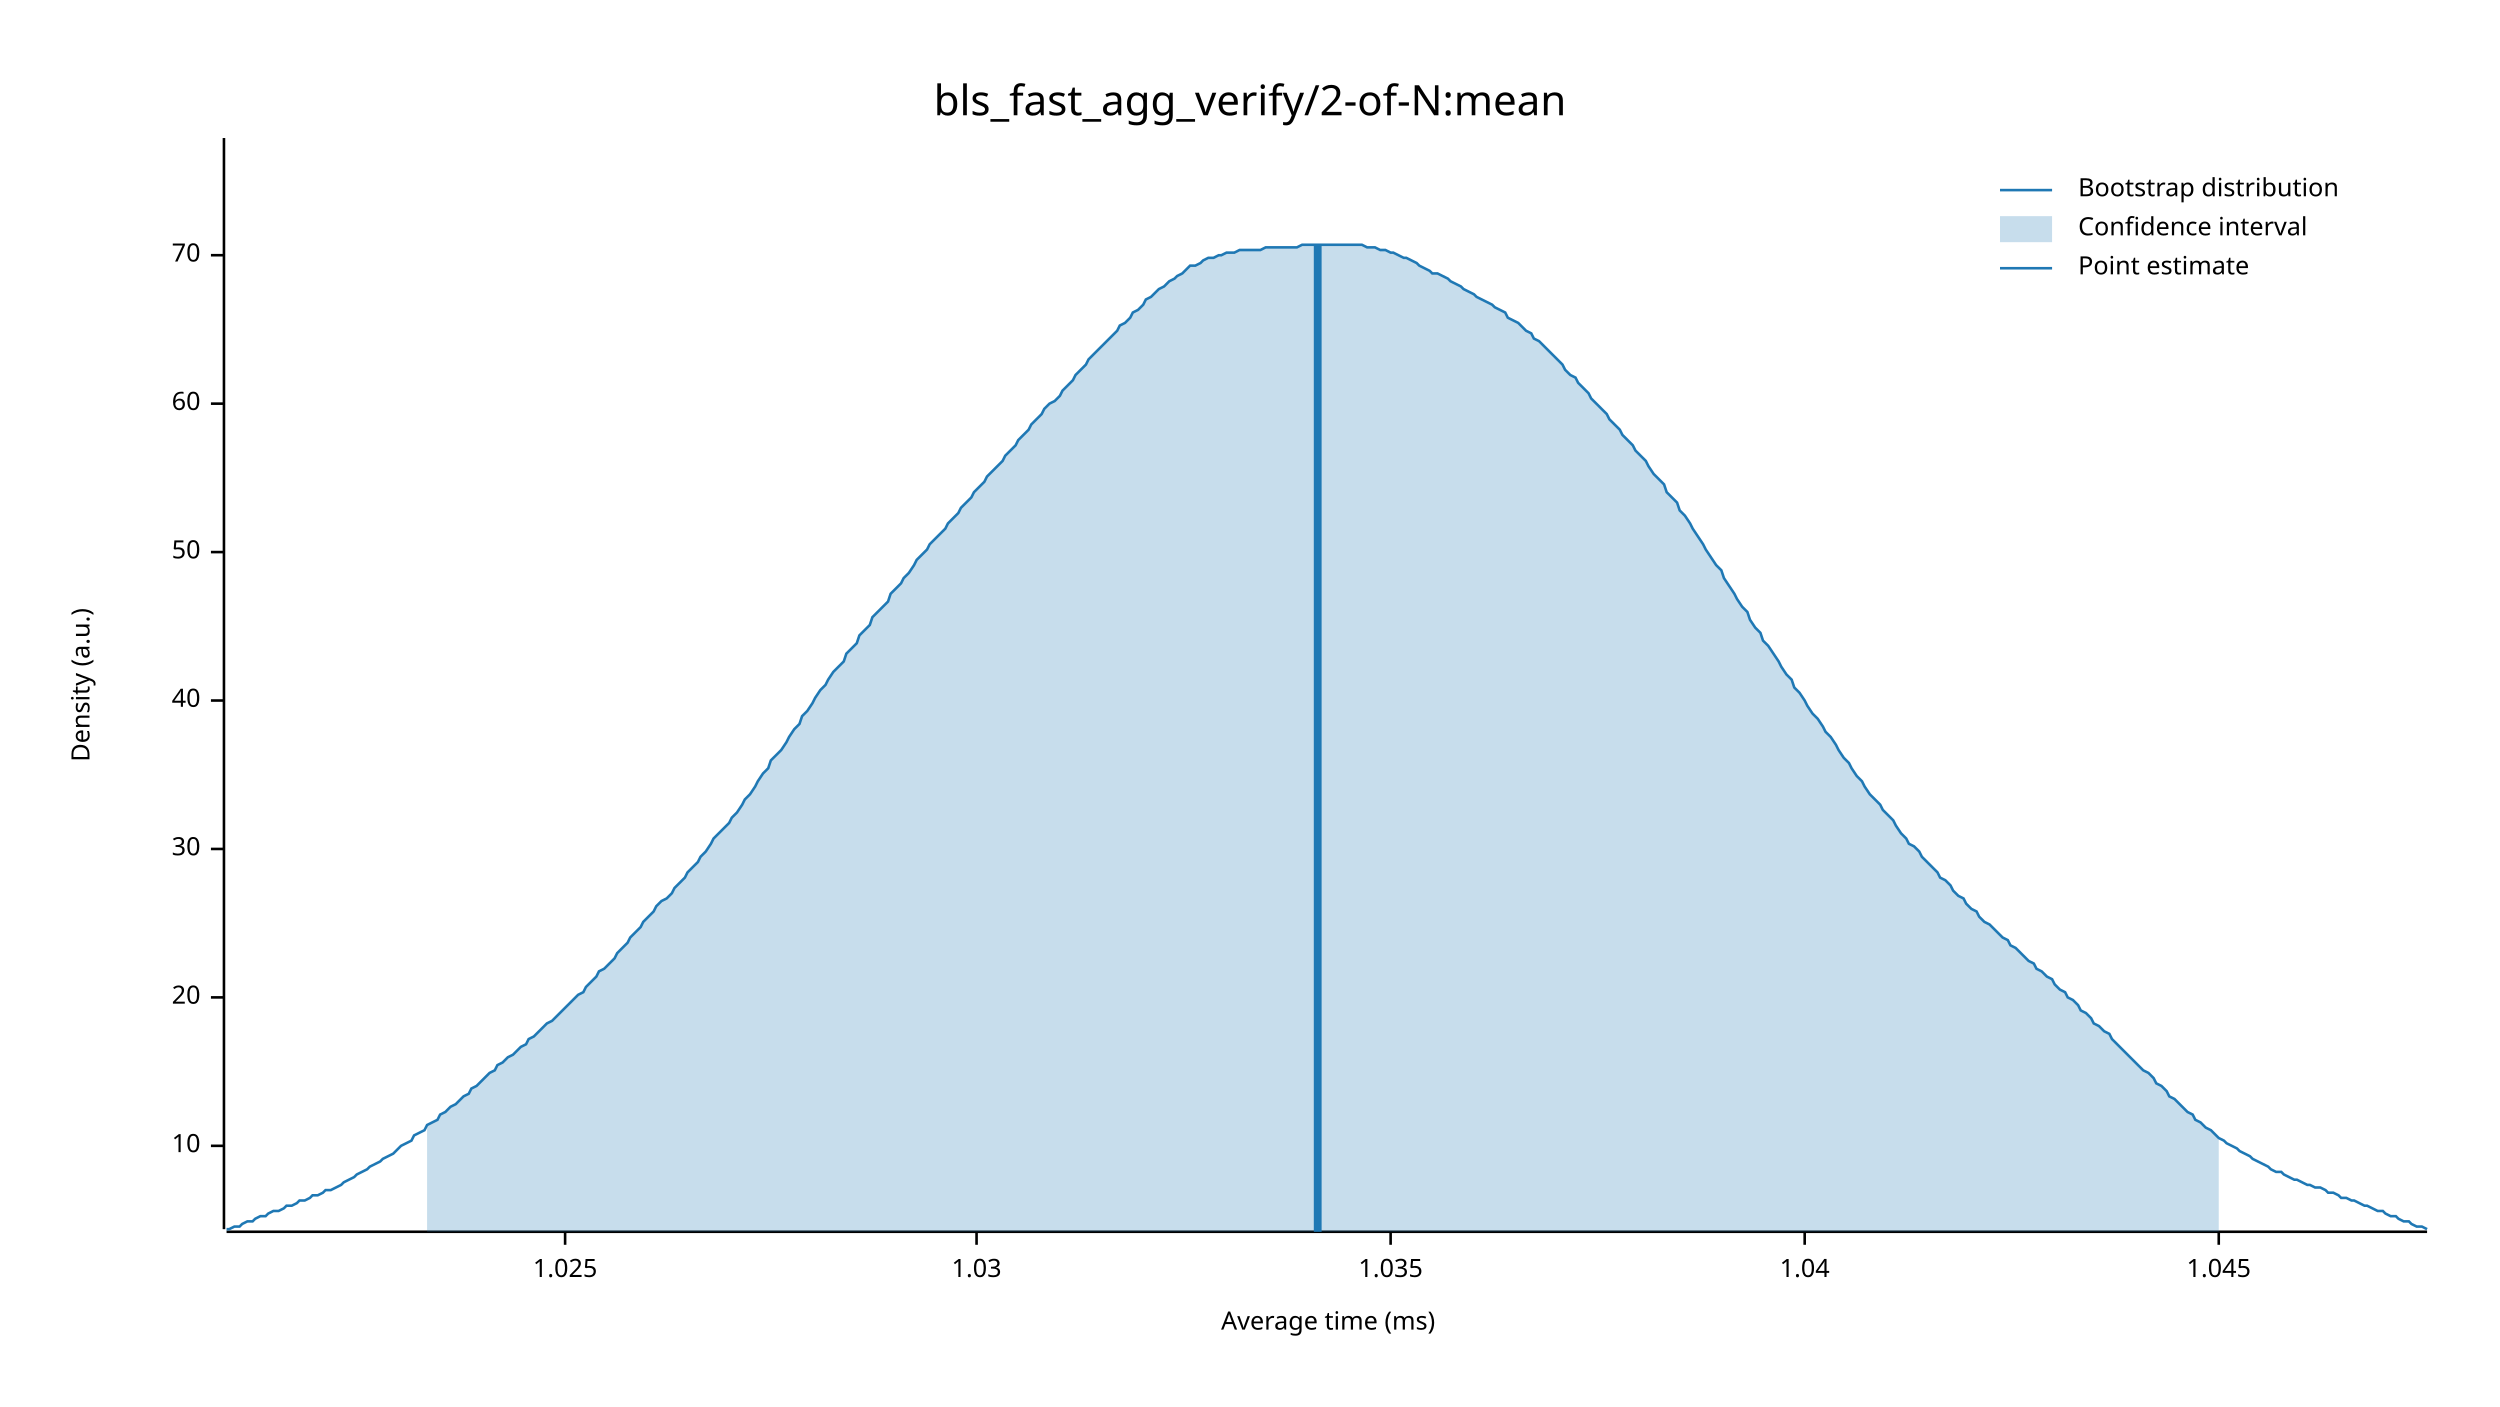
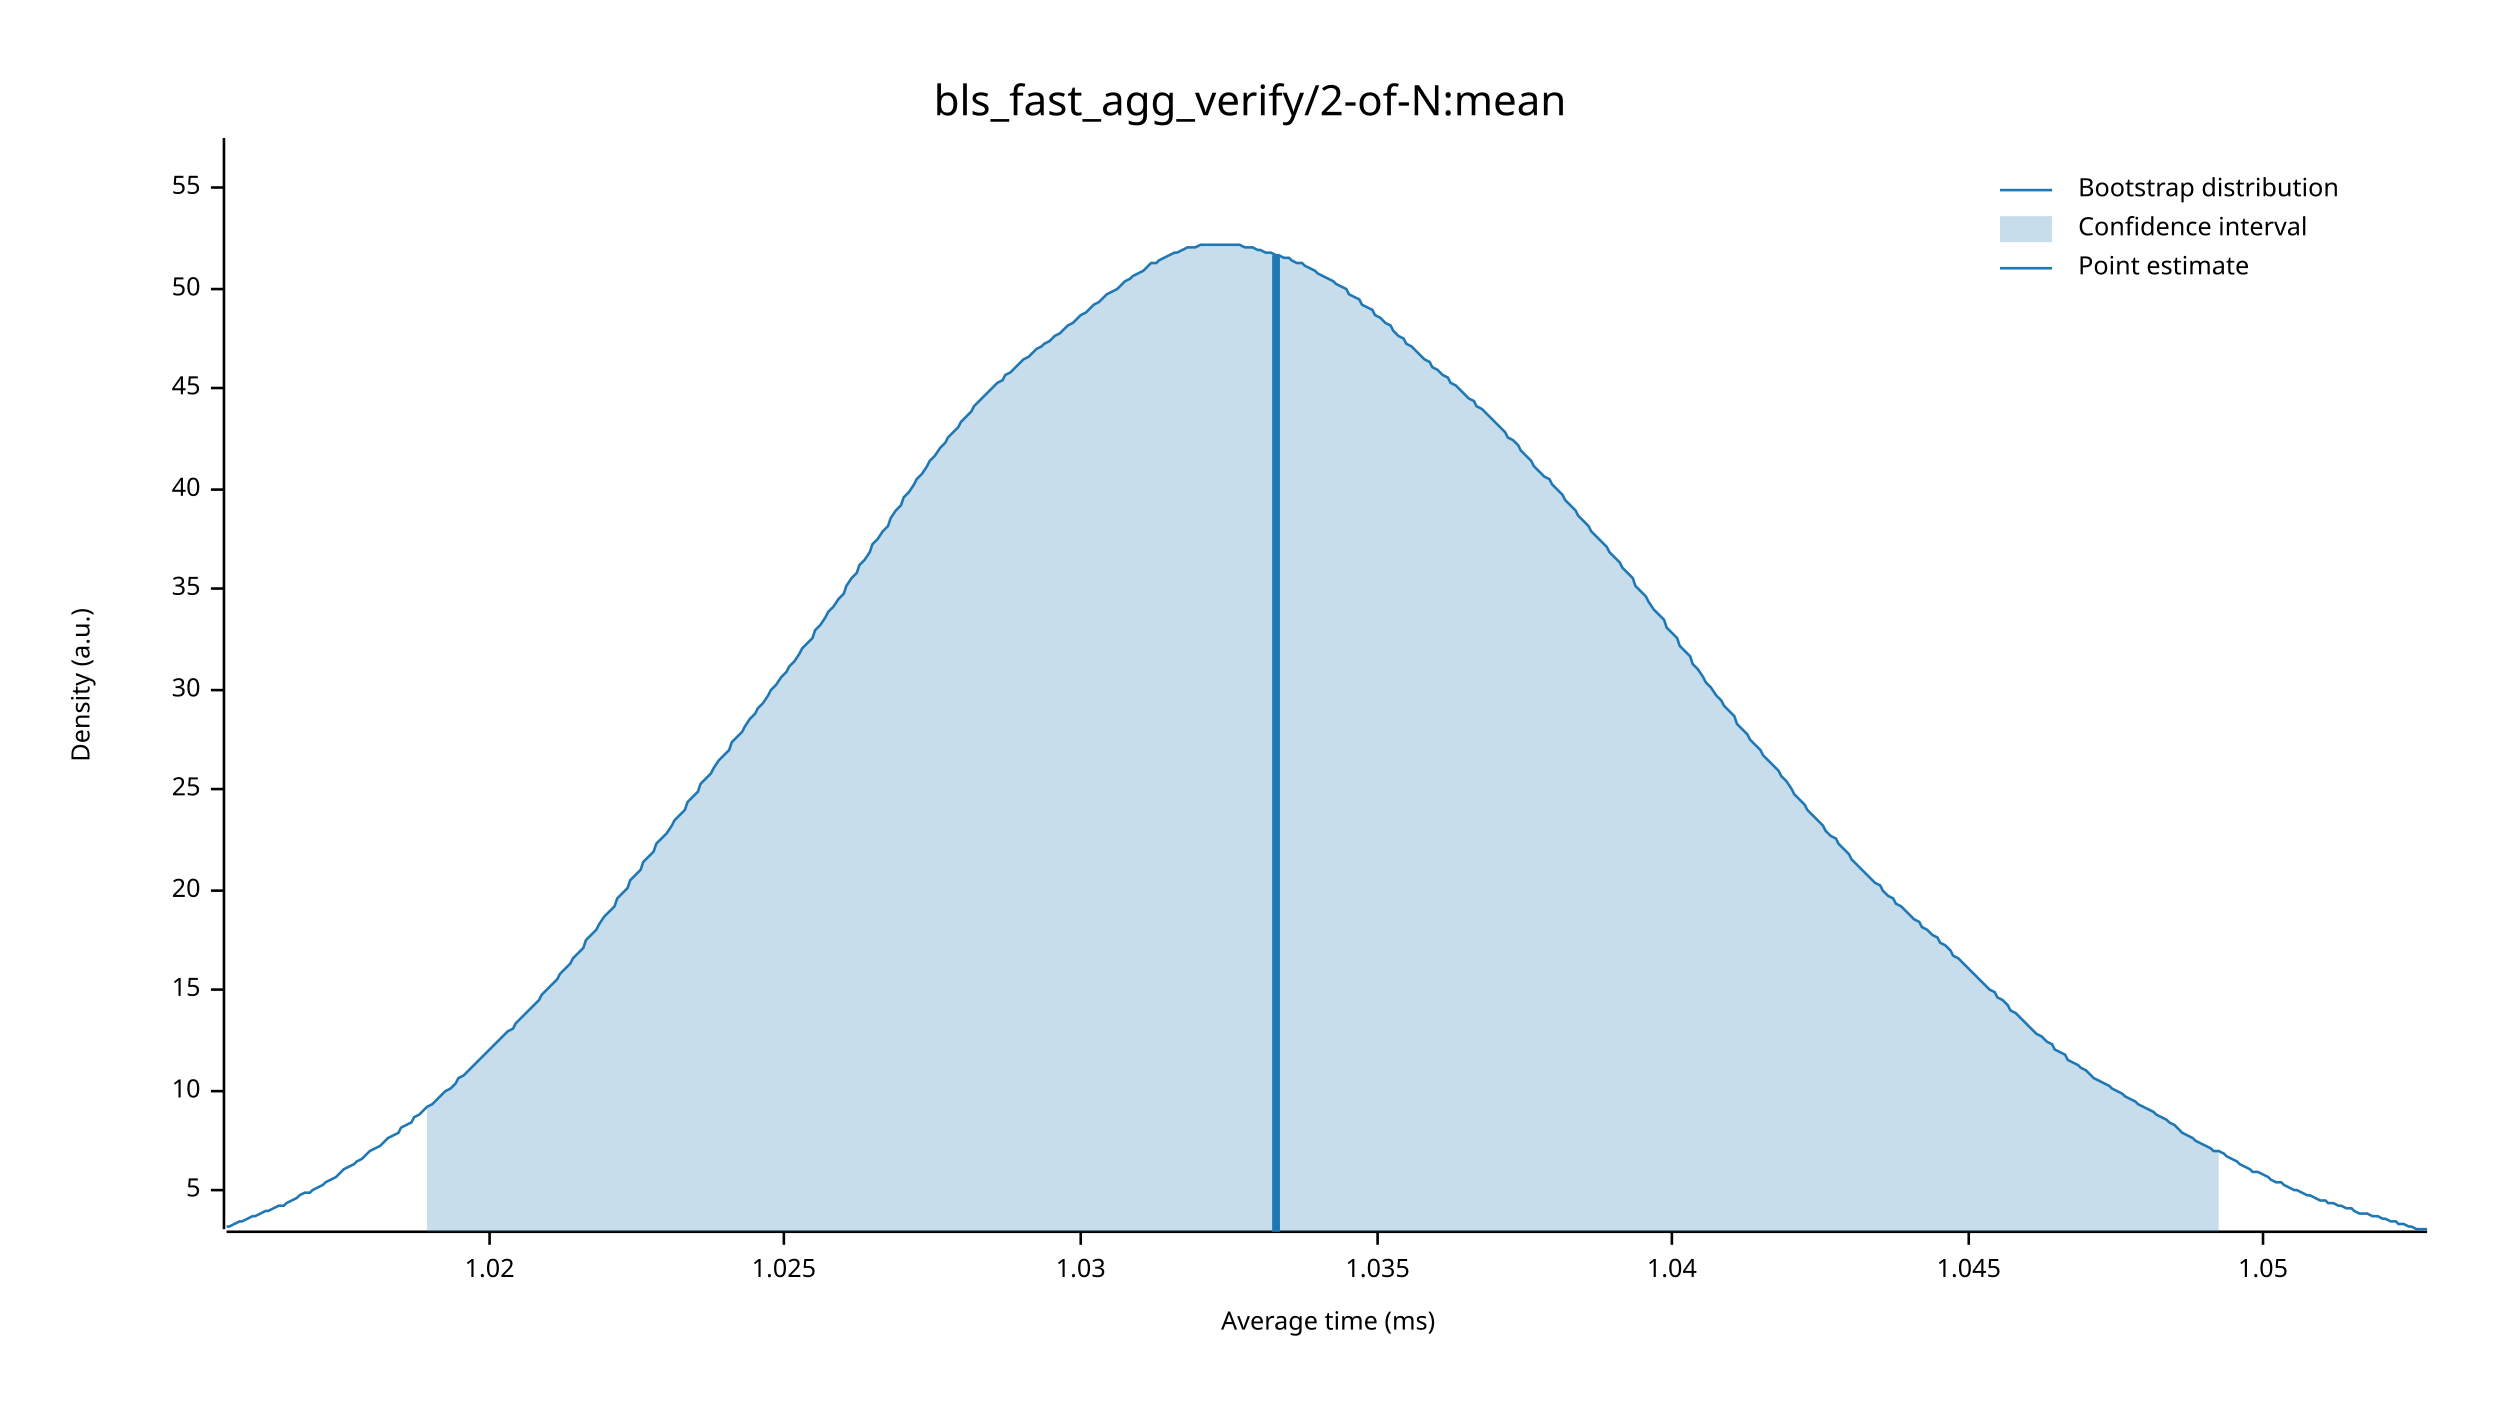
<svg xmlns="http://www.w3.org/2000/svg" width="960" height="540" viewBox="0 0 960 540">
  <text x="480" y="32" dy="0.76em" text-anchor="middle" font-family="sans-serif" font-size="16.129" opacity="1" fill="#000000">
bls_fast_agg_verify/2-of-N:mean
</text>
  <text x="27" y="263" dy="0.76em" text-anchor="middle" font-family="sans-serif" font-size="9.677" opacity="1" fill="#000000" transform="rotate(270, 27, 263)">
Density (a.u.)
</text>
  <text x="510" y="513" dy="-0.5ex" text-anchor="middle" font-family="sans-serif" font-size="9.677" opacity="1" fill="#000000">
Average time (ms)
</text>
  <polyline fill="none" opacity="1" stroke="#000000" stroke-width="1" points="86,53 86,472 " />
-   <text x="77" y="440" dy="0.5ex" text-anchor="end" font-family="sans-serif" font-size="9.677" opacity="1" fill="#000000">
+   <text x="77" y="457" dy="0.5ex" text-anchor="end" font-family="sans-serif" font-size="9.677" opacity="1" fill="#000000">
+ 5
+ </text>
+   <polyline fill="none" opacity="1" stroke="#000000" stroke-width="1" points="81,457 86,457 " />
+   <text x="77" y="419" dy="0.5ex" text-anchor="end" font-family="sans-serif" font-size="9.677" opacity="1" fill="#000000">
10
</text>
-   <polyline fill="none" opacity="1" stroke="#000000" stroke-width="1" points="81,440 86,440 " />
-   <text x="77" y="383" dy="0.5ex" text-anchor="end" font-family="sans-serif" font-size="9.677" opacity="1" fill="#000000">
+   <polyline fill="none" opacity="1" stroke="#000000" stroke-width="1" points="81,419 86,419 " />
+   <text x="77" y="380" dy="0.5ex" text-anchor="end" font-family="sans-serif" font-size="9.677" opacity="1" fill="#000000">
+ 15
+ </text>
+   <polyline fill="none" opacity="1" stroke="#000000" stroke-width="1" points="81,380 86,380 " />
+   <text x="77" y="342" dy="0.5ex" text-anchor="end" font-family="sans-serif" font-size="9.677" opacity="1" fill="#000000">
20
</text>
-   <polyline fill="none" opacity="1" stroke="#000000" stroke-width="1" points="81,383 86,383 " />
-   <text x="77" y="326" dy="0.5ex" text-anchor="end" font-family="sans-serif" font-size="9.677" opacity="1" fill="#000000">
+   <polyline fill="none" opacity="1" stroke="#000000" stroke-width="1" points="81,342 86,342 " />
+   <text x="77" y="303" dy="0.5ex" text-anchor="end" font-family="sans-serif" font-size="9.677" opacity="1" fill="#000000">
+ 25
+ </text>
+   <polyline fill="none" opacity="1" stroke="#000000" stroke-width="1" points="81,303 86,303 " />
+   <text x="77" y="265" dy="0.5ex" text-anchor="end" font-family="sans-serif" font-size="9.677" opacity="1" fill="#000000">
30
</text>
-   <polyline fill="none" opacity="1" stroke="#000000" stroke-width="1" points="81,326 86,326 " />
-   <text x="77" y="269" dy="0.5ex" text-anchor="end" font-family="sans-serif" font-size="9.677" opacity="1" fill="#000000">
+   <polyline fill="none" opacity="1" stroke="#000000" stroke-width="1" points="81,265 86,265 " />
+   <text x="77" y="226" dy="0.5ex" text-anchor="end" font-family="sans-serif" font-size="9.677" opacity="1" fill="#000000">
+ 35
+ </text>
+   <polyline fill="none" opacity="1" stroke="#000000" stroke-width="1" points="81,226 86,226 " />
+   <text x="77" y="188" dy="0.5ex" text-anchor="end" font-family="sans-serif" font-size="9.677" opacity="1" fill="#000000">
40
</text>
-   <polyline fill="none" opacity="1" stroke="#000000" stroke-width="1" points="81,269 86,269 " />
-   <text x="77" y="212" dy="0.5ex" text-anchor="end" font-family="sans-serif" font-size="9.677" opacity="1" fill="#000000">
+   <polyline fill="none" opacity="1" stroke="#000000" stroke-width="1" points="81,188 86,188 " />
+   <text x="77" y="149" dy="0.5ex" text-anchor="end" font-family="sans-serif" font-size="9.677" opacity="1" fill="#000000">
+ 45
+ </text>
+   <polyline fill="none" opacity="1" stroke="#000000" stroke-width="1" points="81,149 86,149 " />
+   <text x="77" y="111" dy="0.5ex" text-anchor="end" font-family="sans-serif" font-size="9.677" opacity="1" fill="#000000">
50
</text>
-   <polyline fill="none" opacity="1" stroke="#000000" stroke-width="1" points="81,212 86,212 " />
-   <text x="77" y="155" dy="0.5ex" text-anchor="end" font-family="sans-serif" font-size="9.677" opacity="1" fill="#000000">
- 60
+   <polyline fill="none" opacity="1" stroke="#000000" stroke-width="1" points="81,111 86,111 " />
+   <text x="77" y="72" dy="0.5ex" text-anchor="end" font-family="sans-serif" font-size="9.677" opacity="1" fill="#000000">
+ 55
</text>
-   <polyline fill="none" opacity="1" stroke="#000000" stroke-width="1" points="81,155 86,155 " />
-   <text x="77" y="98" dy="0.5ex" text-anchor="end" font-family="sans-serif" font-size="9.677" opacity="1" fill="#000000">
- 70
+   <polyline fill="none" opacity="1" stroke="#000000" stroke-width="1" points="81,72 86,72 " />
+   <polyline fill="none" opacity="1" stroke="#000000" stroke-width="1" points="87,473 932,473 " />
+   <text x="188" y="483" dy="0.76em" text-anchor="middle" font-family="sans-serif" font-size="9.677" opacity="1" fill="#000000">
+ 1.02
</text>
-   <polyline fill="none" opacity="1" stroke="#000000" stroke-width="1" points="81,98 86,98 " />
-   <polyline fill="none" opacity="1" stroke="#000000" stroke-width="1" points="87,473 932,473 " />
-   <text x="217" y="483" dy="0.76em" text-anchor="middle" font-family="sans-serif" font-size="9.677" opacity="1" fill="#000000">
+   <polyline fill="none" opacity="1" stroke="#000000" stroke-width="1" points="188,473 188,478 " />
+   <text x="301" y="483" dy="0.76em" text-anchor="middle" font-family="sans-serif" font-size="9.677" opacity="1" fill="#000000">
1.025
</text>
-   <polyline fill="none" opacity="1" stroke="#000000" stroke-width="1" points="217,473 217,478 " />
-   <text x="375" y="483" dy="0.76em" text-anchor="middle" font-family="sans-serif" font-size="9.677" opacity="1" fill="#000000">
+   <polyline fill="none" opacity="1" stroke="#000000" stroke-width="1" points="301,473 301,478 " />
+   <text x="415" y="483" dy="0.76em" text-anchor="middle" font-family="sans-serif" font-size="9.677" opacity="1" fill="#000000">
1.03
</text>
-   <polyline fill="none" opacity="1" stroke="#000000" stroke-width="1" points="375,473 375,478 " />
-   <text x="534" y="483" dy="0.76em" text-anchor="middle" font-family="sans-serif" font-size="9.677" opacity="1" fill="#000000">
+   <polyline fill="none" opacity="1" stroke="#000000" stroke-width="1" points="415,473 415,478 " />
+   <text x="529" y="483" dy="0.76em" text-anchor="middle" font-family="sans-serif" font-size="9.677" opacity="1" fill="#000000">
1.035
</text>
-   <polyline fill="none" opacity="1" stroke="#000000" stroke-width="1" points="534,473 534,478 " />
-   <text x="693" y="483" dy="0.76em" text-anchor="middle" font-family="sans-serif" font-size="9.677" opacity="1" fill="#000000">
+   <polyline fill="none" opacity="1" stroke="#000000" stroke-width="1" points="529,473 529,478 " />
+   <text x="642" y="483" dy="0.76em" text-anchor="middle" font-family="sans-serif" font-size="9.677" opacity="1" fill="#000000">
1.04
</text>
-   <polyline fill="none" opacity="1" stroke="#000000" stroke-width="1" points="693,473 693,478 " />
-   <text x="852" y="483" dy="0.76em" text-anchor="middle" font-family="sans-serif" font-size="9.677" opacity="1" fill="#000000">
+   <polyline fill="none" opacity="1" stroke="#000000" stroke-width="1" points="642,473 642,478 " />
+   <text x="756" y="483" dy="0.76em" text-anchor="middle" font-family="sans-serif" font-size="9.677" opacity="1" fill="#000000">
1.045
</text>
-   <polyline fill="none" opacity="1" stroke="#000000" stroke-width="1" points="852,473 852,478 " />
-   <polyline fill="none" opacity="1" stroke="#1F78B4" stroke-width="1" points="87,472 88,472 90,471 92,471 93,470 95,469 97,469 98,468 100,467 102,467 103,466 105,465 107,465 109,464 110,463 112,463 114,462 115,461 117,461 119,460 120,459 122,459 124,458 125,457 127,457 129,456 131,455 132,454 134,453 136,452 137,451 139,450 141,449 142,448 144,447 146,446 147,445 149,444 151,443 153,441 154,440 156,439 158,438 159,436 161,435 163,434 164,432 166,431 168,430 169,428 171,427 173,425 175,424 176,423 178,421 180,420 181,418 183,417 185,415 186,414 188,412 190,411 191,409 193,408 195,406 197,405 198,404 200,402 202,401 203,399 205,398 207,396 208,395 210,393 212,392 214,390 215,389 217,387 219,385 220,384 222,382 224,381 225,379 227,377 229,375 230,373 232,372 234,370 236,368 237,366 239,364 241,362 242,360 244,358 246,356 247,354 249,352 251,350 252,348 254,346 256,345 258,343 259,341 261,339 263,337 264,335 266,333 268,331 269,329 271,327 273,324 274,322 276,320 278,318 280,316 281,314 283,312 285,309 286,307 288,305 290,302 291,300 293,297 295,295 296,292 298,290 300,288 302,285 303,283 305,280 307,278 308,275 310,273 312,270 313,268 315,265 317,263 318,261 320,258 322,256 324,254 325,251 327,249 329,247 330,244 332,242 334,240 335,237 337,235 339,233 341,231 342,228 344,226 346,224 347,222 349,220 351,217 352,215 354,213 356,211 357,209 359,207 361,205 363,203 364,201 366,199 368,197 369,195 371,193 373,191 374,189 376,187 378,185 379,183 381,181 383,179 385,177 386,175 388,173 390,171 391,169 393,167 395,165 396,163 398,161 400,159 401,157 403,155 405,154 407,152 408,150 410,148 412,146 413,144 415,142 417,140 418,138 420,136 422,134 423,133 425,131 427,129 429,127 430,125 432,124 434,122 435,120 437,119 439,117 440,115 442,114 444,112 445,111 447,110 449,108 451,107 452,106 454,105 456,103 457,102 459,102 461,101 462,100 464,99 466,99 468,98 469,98 471,97 473,97 474,97 476,96 478,96 479,96 481,96 483,96 484,96 486,95 488,95 490,95 491,95 493,95 495,95 496,95 498,95 500,94 501,94 503,94 505,94 506,94 508,94 510,94 512,94 513,94 515,94 517,94 518,94 520,94 522,94 523,94 525,95 527,95 528,95 530,96 532,96 534,97 535,97 537,98 539,99 540,99 542,100 544,101 545,102 547,103 549,104 550,105 552,105 554,106 556,107 557,108 559,109 561,110 562,111 564,112 566,113 567,114 569,115 571,116 573,117 574,118 576,119 578,120 579,122 581,123 583,124 584,125 586,127 588,128 589,130 591,131 593,133 595,135 596,136 598,138 600,140 601,142 603,144 605,145 606,147 608,149 610,151 611,153 613,155 615,157 617,159 618,161 620,163 622,165 623,167 625,169 627,171 628,173 630,175 632,177 633,179 635,182 637,184 639,186 640,189 642,191 644,193 645,196 647,198 649,201 650,203 652,206 654,209 655,211 657,214 659,217 661,219 662,222 664,225 666,228 667,230 669,233 671,235 672,238 674,241 676,243 677,246 679,248 681,251 683,254 684,256 686,259 688,261 689,264 691,266 693,269 694,271 696,274 698,276 700,279 701,281 703,283 705,286 706,288 708,291 710,293 711,295 713,298 715,300 716,302 718,305 720,307 722,309 723,311 725,313 727,315 728,317 730,320 732,322 733,324 735,325 737,327 738,329 740,331 742,333 744,335 745,337 747,338 749,340 750,342 752,344 754,345 755,347 757,349 759,350 760,352 762,354 764,355 766,357 767,358 769,360 771,361 772,363 774,364 776,366 777,367 779,369 781,370 782,372 784,373 786,375 788,376 789,378 791,380 793,381 794,383 796,384 798,386 799,388 801,389 803,391 804,393 806,394 808,396 810,397 811,399 813,401 815,403 816,404 818,406 820,408 821,409 823,411 825,412 827,414 828,416 830,417 832,419 833,421 835,422 837,424 838,425 840,427 842,428 843,430 845,431 847,433 849,434 850,435 852,437 854,438 855,439 857,440 859,441 860,442 862,443 864,444 865,445 867,446 869,447 871,448 872,449 874,450 876,450 877,451 879,452 881,453 882,453 884,454 886,455 887,455 889,456 891,456 893,457 894,458 896,458 898,459 899,460 901,460 903,461 904,461 906,462 908,463 909,463 911,464 913,465 915,465 916,466 918,467 920,467 921,468 923,469 925,469 926,470 928,471 930,471 932,472 " />
-   <polygon opacity="0.25" fill="#1F78B4" points="164,432 166,431 168,430 169,428 171,427 173,425 175,424 176,423 178,421 180,420 181,418 183,417 185,415 186,414 188,412 190,411 191,409 193,408 195,406 197,405 198,404 200,402 202,401 203,399 205,398 207,396 208,395 210,393 212,392 214,390 215,389 217,387 219,385 220,384 222,382 224,381 225,379 227,377 229,375 230,373 232,372 234,370 236,368 237,366 239,364 241,362 242,360 244,358 246,356 247,354 249,352 251,350 252,348 254,346 256,345 258,343 259,341 261,339 263,337 264,335 266,333 268,331 269,329 271,327 273,324 274,322 276,320 278,318 280,316 281,314 283,312 285,309 286,307 288,305 290,302 291,300 293,297 295,295 296,292 298,290 300,288 302,285 303,283 305,280 307,278 308,275 310,273 312,270 313,268 315,265 317,263 318,261 320,258 322,256 324,254 325,251 327,249 329,247 330,244 332,242 334,240 335,237 337,235 339,233 341,231 342,228 344,226 346,224 347,222 349,220 351,217 352,215 354,213 356,211 357,209 359,207 361,205 363,203 364,201 366,199 368,197 369,195 371,193 373,191 374,189 376,187 378,185 379,183 381,181 383,179 385,177 386,175 388,173 390,171 391,169 393,167 395,165 396,163 398,161 400,159 401,157 403,155 405,154 407,152 408,150 410,148 412,146 413,144 415,142 417,140 418,138 420,136 422,134 423,133 425,131 427,129 429,127 430,125 432,124 434,122 435,120 437,119 439,117 440,115 442,114 444,112 445,111 447,110 449,108 451,107 452,106 454,105 456,103 457,102 459,102 461,101 462,100 464,99 466,99 468,98 469,98 471,97 473,97 474,97 476,96 478,96 479,96 481,96 483,96 484,96 486,95 488,95 490,95 491,95 493,95 495,95 496,95 498,95 500,94 501,94 503,94 505,94 506,94 508,94 510,94 512,94 513,94 515,94 517,94 518,94 520,94 522,94 523,94 525,95 527,95 528,95 530,96 532,96 534,97 535,97 537,98 539,99 540,99 542,100 544,101 545,102 547,103 549,104 550,105 552,105 554,106 556,107 557,108 559,109 561,110 562,111 564,112 566,113 567,114 569,115 571,116 573,117 574,118 576,119 578,120 579,122 581,123 583,124 584,125 586,127 588,128 589,130 591,131 593,133 595,135 596,136 598,138 600,140 601,142 603,144 605,145 606,147 608,149 610,151 611,153 613,155 615,157 617,159 618,161 620,163 622,165 623,167 625,169 627,171 628,173 630,175 632,177 633,179 635,182 637,184 639,186 640,189 642,191 644,193 645,196 647,198 649,201 650,203 652,206 654,209 655,211 657,214 659,217 661,219 662,222 664,225 666,228 667,230 669,233 671,235 672,238 674,241 676,243 677,246 679,248 681,251 683,254 684,256 686,259 688,261 689,264 691,266 693,269 694,271 696,274 698,276 700,279 701,281 703,283 705,286 706,288 708,291 710,293 711,295 713,298 715,300 716,302 718,305 720,307 722,309 723,311 725,313 727,315 728,317 730,320 732,322 733,324 735,325 737,327 738,329 740,331 742,333 744,335 745,337 747,338 749,340 750,342 752,344 754,345 755,347 757,349 759,350 760,352 762,354 764,355 766,357 767,358 769,360 771,361 772,363 774,364 776,366 777,367 779,369 781,370 782,372 784,373 786,375 788,376 789,378 791,380 793,381 794,383 796,384 798,386 799,388 801,389 803,391 804,393 806,394 808,396 810,397 811,399 813,401 815,403 816,404 818,406 820,408 821,409 823,411 825,412 827,414 828,416 830,417 832,419 833,421 835,422 837,424 838,425 840,427 842,428 843,430 845,431 847,433 849,434 850,435 852,437 852,473 164,473 " />
-   <polyline fill="none" opacity="1" stroke="#1F78B4" stroke-width="3" points="506,473 506,94 " />
+   <polyline fill="none" opacity="1" stroke="#000000" stroke-width="1" points="756,473 756,478 " />
+   <text x="869" y="483" dy="0.76em" text-anchor="middle" font-family="sans-serif" font-size="9.677" opacity="1" fill="#000000">
+ 1.05
+ </text>
+   <polyline fill="none" opacity="1" stroke="#000000" stroke-width="1" points="869,473 869,478 " />
+   <polyline fill="none" opacity="1" stroke="#1F78B4" stroke-width="1" points="87,471 88,471 90,470 92,469 93,469 95,468 97,467 98,467 100,466 102,465 103,465 105,464 107,463 109,463 110,462 112,461 114,460 115,459 117,458 119,458 120,457 122,456 124,455 125,454 127,453 129,452 131,450 132,449 134,448 136,447 137,446 139,445 141,443 142,442 144,441 146,440 147,439 149,437 151,436 153,435 154,433 156,432 158,431 159,429 161,428 163,426 164,425 166,424 168,422 169,421 171,419 173,418 175,416 176,414 178,413 180,411 181,410 183,408 185,406 186,405 188,403 190,401 191,400 193,398 195,396 197,395 198,393 200,391 202,389 203,388 205,386 207,384 208,382 210,380 212,378 214,376 215,374 217,372 219,370 220,368 222,366 224,364 225,361 227,359 229,357 230,355 232,352 234,350 236,348 237,345 239,343 241,341 242,338 244,336 246,334 247,331 249,329 251,327 252,324 254,322 256,320 258,317 259,315 261,313 263,311 264,308 266,306 268,304 269,301 271,299 273,297 274,295 276,292 278,290 280,288 281,285 283,283 285,281 286,279 288,276 290,274 291,272 293,270 295,267 296,265 298,263 300,260 302,258 303,256 305,254 307,251 308,249 310,247 312,245 313,242 315,240 317,237 318,235 320,233 322,230 324,228 325,225 327,222 329,220 330,217 332,215 334,212 335,209 337,207 339,204 341,202 342,199 344,196 346,194 347,191 349,189 351,186 352,184 354,182 356,179 357,177 359,175 361,172 363,170 364,168 366,166 368,164 369,162 371,160 373,158 374,156 376,154 378,152 379,151 381,149 383,147 385,146 386,144 388,143 390,141 391,140 393,138 395,137 396,136 398,134 400,133 401,132 403,131 405,129 407,128 408,127 410,125 412,124 413,123 415,121 417,120 418,119 420,117 422,116 423,115 425,113 427,112 429,111 430,110 432,108 434,107 435,106 437,105 439,104 440,103 442,101 444,101 445,100 447,99 449,98 451,97 452,97 454,96 456,95 457,95 459,95 461,94 462,94 464,94 466,94 468,94 469,94 471,94 473,94 474,94 476,94 478,95 479,95 481,95 483,96 484,96 486,97 488,97 490,98 491,98 493,99 495,99 496,100 498,101 500,101 501,102 503,103 505,104 506,105 508,106 510,107 512,108 513,109 515,110 517,111 518,113 520,114 522,115 523,117 525,118 527,119 528,121 530,122 532,124 534,125 535,127 537,129 539,130 540,132 542,133 544,135 545,136 547,138 549,139 550,141 552,142 554,144 556,145 557,147 559,148 561,150 562,151 564,153 566,154 567,156 569,157 571,159 573,161 574,162 576,164 578,166 579,168 581,169 583,171 584,173 586,175 588,177 589,179 591,181 593,183 595,184 596,186 598,188 600,190 601,192 603,194 605,196 606,198 608,200 610,202 611,204 613,206 615,208 617,210 618,212 620,214 622,216 623,218 625,220 627,222 628,225 630,227 632,229 633,231 635,234 637,236 639,238 640,241 642,243 644,245 645,248 647,250 649,252 650,255 652,257 654,260 655,262 657,264 659,267 661,269 662,271 664,273 666,275 667,278 669,280 671,282 672,284 674,286 676,288 677,290 679,292 681,294 683,296 684,298 686,300 688,303 689,305 691,307 693,309 694,311 696,313 698,315 700,317 701,319 703,321 705,322 706,324 708,326 710,328 711,330 713,332 715,334 716,335 718,337 720,339 722,340 723,342 725,344 727,345 728,347 730,348 732,350 733,351 735,353 737,354 738,356 740,357 742,359 744,360 745,362 747,363 749,365 750,367 752,368 754,370 755,371 757,373 759,375 760,376 762,378 764,380 766,381 767,383 769,384 771,386 772,388 774,389 776,391 777,392 779,394 781,396 782,397 784,398 786,400 788,401 789,403 791,404 793,405 794,407 796,408 798,409 799,410 801,411 803,413 804,414 806,415 808,416 810,417 811,418 813,419 815,420 816,421 818,422 820,423 821,424 823,425 825,426 827,427 828,428 830,429 832,430 833,431 835,432 837,434 838,435 840,436 842,437 843,438 845,439 847,440 849,441 850,442 852,442 854,443 855,444 857,445 859,446 860,447 862,448 864,449 865,450 867,450 869,451 871,452 872,453 874,454 876,454 877,455 879,456 881,457 882,457 884,458 886,459 887,459 889,460 891,461 893,461 894,462 896,462 898,463 899,463 901,464 903,464 904,465 906,466 908,466 909,466 911,467 913,467 915,468 916,468 918,469 920,469 921,470 923,470 925,471 926,471 928,472 930,472 932,472 " />
+   <polygon opacity="0.25" fill="#1F78B4" points="164,425 166,424 168,422 169,421 171,419 173,418 175,416 176,414 178,413 180,411 181,410 183,408 185,406 186,405 188,403 190,401 191,400 193,398 195,396 197,395 198,393 200,391 202,389 203,388 205,386 207,384 208,382 210,380 212,378 214,376 215,374 217,372 219,370 220,368 222,366 224,364 225,361 227,359 229,357 230,355 232,352 234,350 236,348 237,345 239,343 241,341 242,338 244,336 246,334 247,331 249,329 251,327 252,324 254,322 256,320 258,317 259,315 261,313 263,311 264,308 266,306 268,304 269,301 271,299 273,297 274,295 276,292 278,290 280,288 281,285 283,283 285,281 286,279 288,276 290,274 291,272 293,270 295,267 296,265 298,263 300,260 302,258 303,256 305,254 307,251 308,249 310,247 312,245 313,242 315,240 317,237 318,235 320,233 322,230 324,228 325,225 327,222 329,220 330,217 332,215 334,212 335,209 337,207 339,204 341,202 342,199 344,196 346,194 347,191 349,189 351,186 352,184 354,182 356,179 357,177 359,175 361,172 363,170 364,168 366,166 368,164 369,162 371,160 373,158 374,156 376,154 378,152 379,151 381,149 383,147 385,146 386,144 388,143 390,141 391,140 393,138 395,137 396,136 398,134 400,133 401,132 403,131 405,129 407,128 408,127 410,125 412,124 413,123 415,121 417,120 418,119 420,117 422,116 423,115 425,113 427,112 429,111 430,110 432,108 434,107 435,106 437,105 439,104 440,103 442,101 444,101 445,100 447,99 449,98 451,97 452,97 454,96 456,95 457,95 459,95 461,94 462,94 464,94 466,94 468,94 469,94 471,94 473,94 474,94 476,94 478,95 479,95 481,95 483,96 484,96 486,97 488,97 490,98 491,98 493,99 495,99 496,100 498,101 500,101 501,102 503,103 505,104 506,105 508,106 510,107 512,108 513,109 515,110 517,111 518,113 520,114 522,115 523,117 525,118 527,119 528,121 530,122 532,124 534,125 535,127 537,129 539,130 540,132 542,133 544,135 545,136 547,138 549,139 550,141 552,142 554,144 556,145 557,147 559,148 561,150 562,151 564,153 566,154 567,156 569,157 571,159 573,161 574,162 576,164 578,166 579,168 581,169 583,171 584,173 586,175 588,177 589,179 591,181 593,183 595,184 596,186 598,188 600,190 601,192 603,194 605,196 606,198 608,200 610,202 611,204 613,206 615,208 617,210 618,212 620,214 622,216 623,218 625,220 627,222 628,225 630,227 632,229 633,231 635,234 637,236 639,238 640,241 642,243 644,245 645,248 647,250 649,252 650,255 652,257 654,260 655,262 657,264 659,267 661,269 662,271 664,273 666,275 667,278 669,280 671,282 672,284 674,286 676,288 677,290 679,292 681,294 683,296 684,298 686,300 688,303 689,305 691,307 693,309 694,311 696,313 698,315 700,317 701,319 703,321 705,322 706,324 708,326 710,328 711,330 713,332 715,334 716,335 718,337 720,339 722,340 723,342 725,344 727,345 728,347 730,348 732,350 733,351 735,353 737,354 738,356 740,357 742,359 744,360 745,362 747,363 749,365 750,367 752,368 754,370 755,371 757,373 759,375 760,376 762,378 764,380 766,381 767,383 769,384 771,386 772,388 774,389 776,391 777,392 779,394 781,396 782,397 784,398 786,400 788,401 789,403 791,404 793,405 794,407 796,408 798,409 799,410 801,411 803,413 804,414 806,415 808,416 810,417 811,418 813,419 815,420 816,421 818,422 820,423 821,424 823,425 825,426 827,427 828,428 830,429 832,430 833,431 835,432 837,434 838,435 840,436 842,437 843,438 845,439 847,440 849,441 850,442 852,442 852,473 164,473 " />
+   <polyline fill="none" opacity="1" stroke="#1F78B4" stroke-width="3" points="490,473 490,98 " />
  <text x="798" y="68" dy="0.76em" text-anchor="start" font-family="sans-serif" font-size="9.677" opacity="1" fill="#000000">
Bootstrap distribution
</text>
  <text x="798" y="83" dy="0.76em" text-anchor="start" font-family="sans-serif" font-size="9.677" opacity="1" fill="#000000">
Confidence interval
</text>
  <text x="798" y="98" dy="0.76em" text-anchor="start" font-family="sans-serif" font-size="9.677" opacity="1" fill="#000000">
Point estimate
</text>
  <polyline fill="none" opacity="1" stroke="#1F78B4" stroke-width="1" points="768,73 788,73 " />
  <rect x="768" y="83" width="20" height="10" opacity="0.25" fill="#1F78B4" stroke="none" />
  <polyline fill="none" opacity="1" stroke="#1F78B4" stroke-width="1" points="768,103 788,103 " />
</svg>
